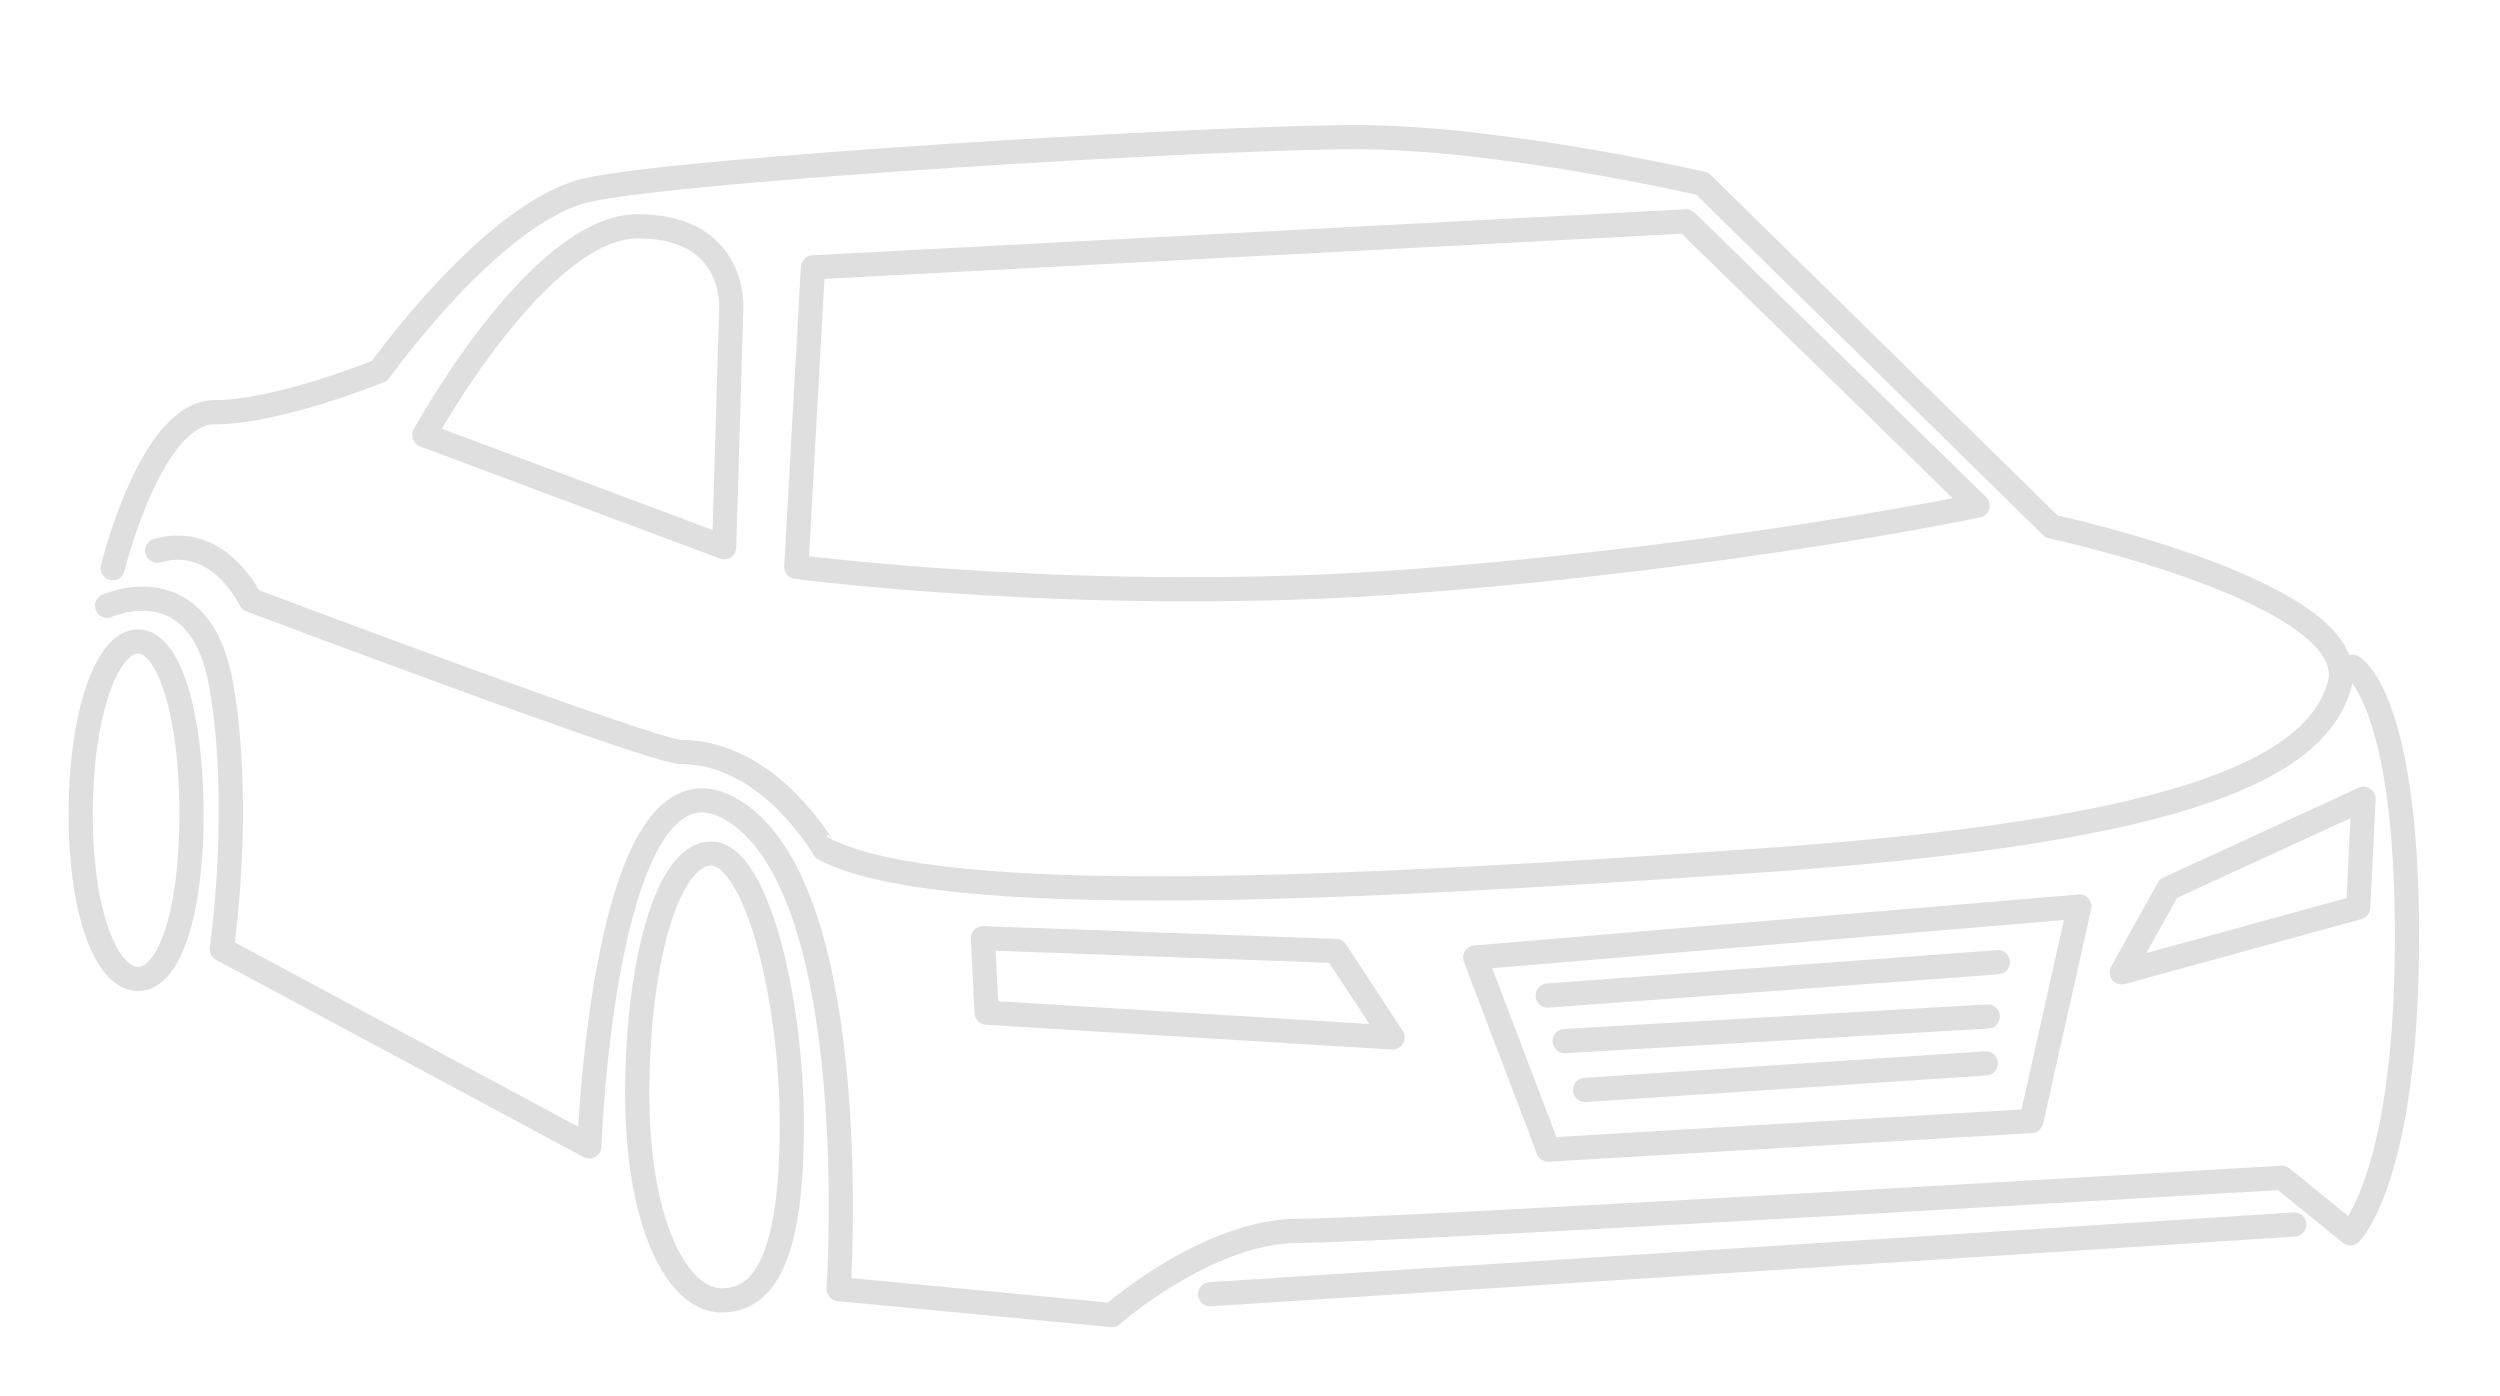
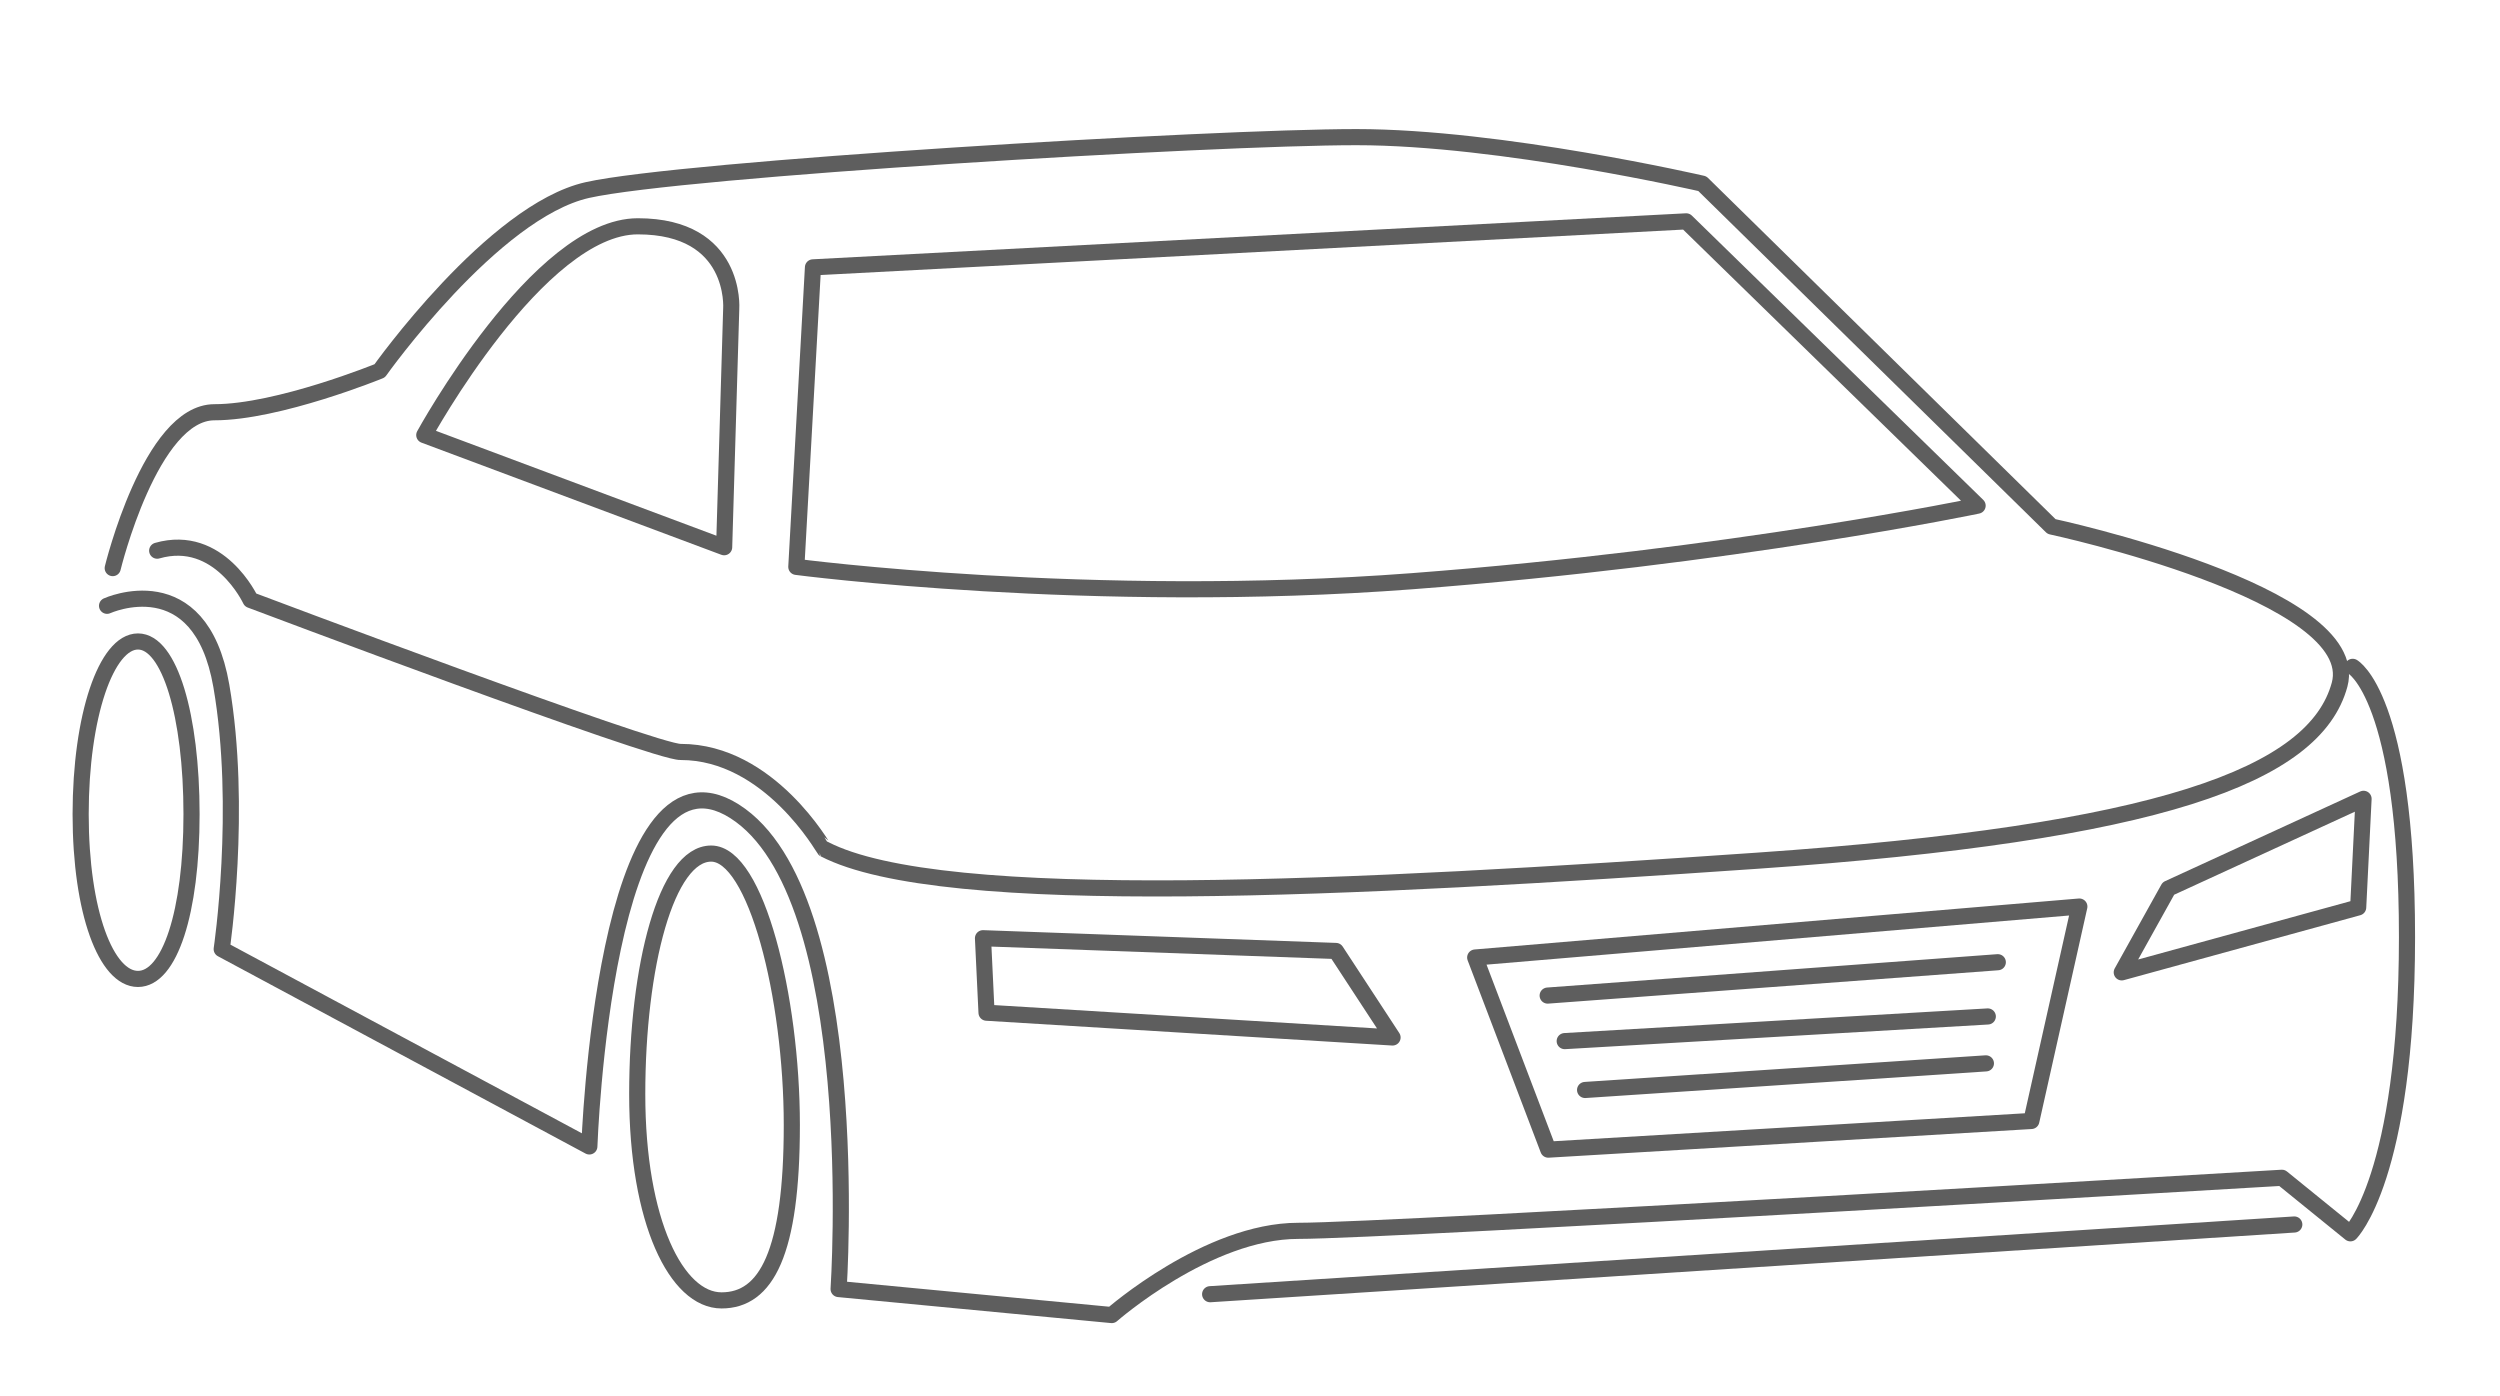
<svg xmlns="http://www.w3.org/2000/svg" width="310px" height="173px" viewBox="0 0 310 173" version="1.1">
  <defs />
  <g id="Page-1" stroke="none" stroke-width="1" fill="none" fill-rule="evenodd">
-     <g id="gd_car" stroke="#DFDFDF" stroke-width="3" stroke-linecap="round" stroke-linejoin="round">
+     <g id="gd_car" stroke="#5E5E5E" stroke-width="2" stroke-linecap="round" stroke-linejoin="round">
      <path d="M98.744,70.292 C98.744,70.292 135.293,75.098 175.109,72.069 C214.924,69.041 245.224,62.701 245.224,62.701 L209.091,27.448 L100.808,33.152 L98.744,70.292 Z" id="Path-23" />
      <path d="M52.61,53.949 C52.61,53.949 66.784,28.062 79.09,28.062 C91.396,28.062 90.672,38.262 90.672,38.262 L89.795,67.856 L52.61,53.949 Z" id="Path-24" />
      <path d="M13.977,70.445 C13.977,70.445 18.672,51.119 26.591,51.119 C34.511,51.119 47.081,45.985 47.081,45.985 C47.081,45.985 61.122,26.199 72.836,23.566 C84.55,20.933 150.276,17.005 168.2,17.005 C186.124,17.005 211.088,22.775 211.088,22.775 L254.393,65.29 C254.393,65.29 293.179,73.606 290.108,84.903 C287.038,96.201 267.622,103.285 217.867,106.73 C168.112,110.175 116.833,112.895 102.201,105.283 C102.164,105.269 95.411,93.242 84.418,93.242 C81.369,93.371 31.066,74.397 31.066,74.397 C31.066,74.397 27.191,66.074 19.49,68.284" id="Path-25" />
      <path d="M13.274,75.119 C13.274,75.119 24.814,69.853 27.447,85.056 C30.08,100.259 27.491,117.69 27.491,117.69 L73.079,142.159 C73.079,142.159 74.881,90.318 91.084,100.598 C107.286,110.878 103.987,159.842 103.987,159.842 L137.861,163.067 C137.861,163.067 149.751,152.624 160.984,152.624 C172.217,152.624 282.957,146.044 282.957,146.044 L291.448,152.931 C291.448,152.931 298.468,146.044 298.468,116.207 C298.468,86.37 291.733,82.687 291.733,82.687" id="Path-26" />
      <path d="M182.924,118.731 L191.987,142.555 L251.885,139.001 L257.84,112.412 L182.924,118.731 Z" id="Path-27" />
      <path d="M121.89,116.339 L122.33,125.575 L172.677,128.647 L165.655,117.919 L121.89,116.339 Z" id="Path-28" />
      <path d="M268.882,110.175 L263.098,120.573 L292.415,112.521 L293.081,99.053 L268.882,110.175 Z" id="Path-29" />
      <path d="M89.47,161.249 C95.031,161.249 98.186,155.365 98.186,139.5 C98.186,123.635 93.744,105.844 88.183,105.844 C82.622,105.844 79.016,119.81 79.016,135.675 C79.016,151.54 83.909,161.249 89.47,161.249 Z" id="Oval-8" />
      <path d="M17.108,121.388 C21.033,121.388 23.75,113.143 23.75,100.958 C23.75,88.773 21.033,79.543 17.108,79.543 C13.182,79.543 10,88.773 10,100.958 C10,113.143 13.182,121.388 17.108,121.388 Z" id="Oval-9" />
      <path d="M150.056,160.481 L284.493,151.837" id="Path-30" />
      <path d="M191.91,123.451 L247.728,119.315" id="Path-30" />
      <path d="M194.023,129.097 L246.488,126.041" id="Path-31" />
      <path d="M196.55,135.157 L246.253,131.858" id="Path-32" />
    </g>
  </g>
</svg>
